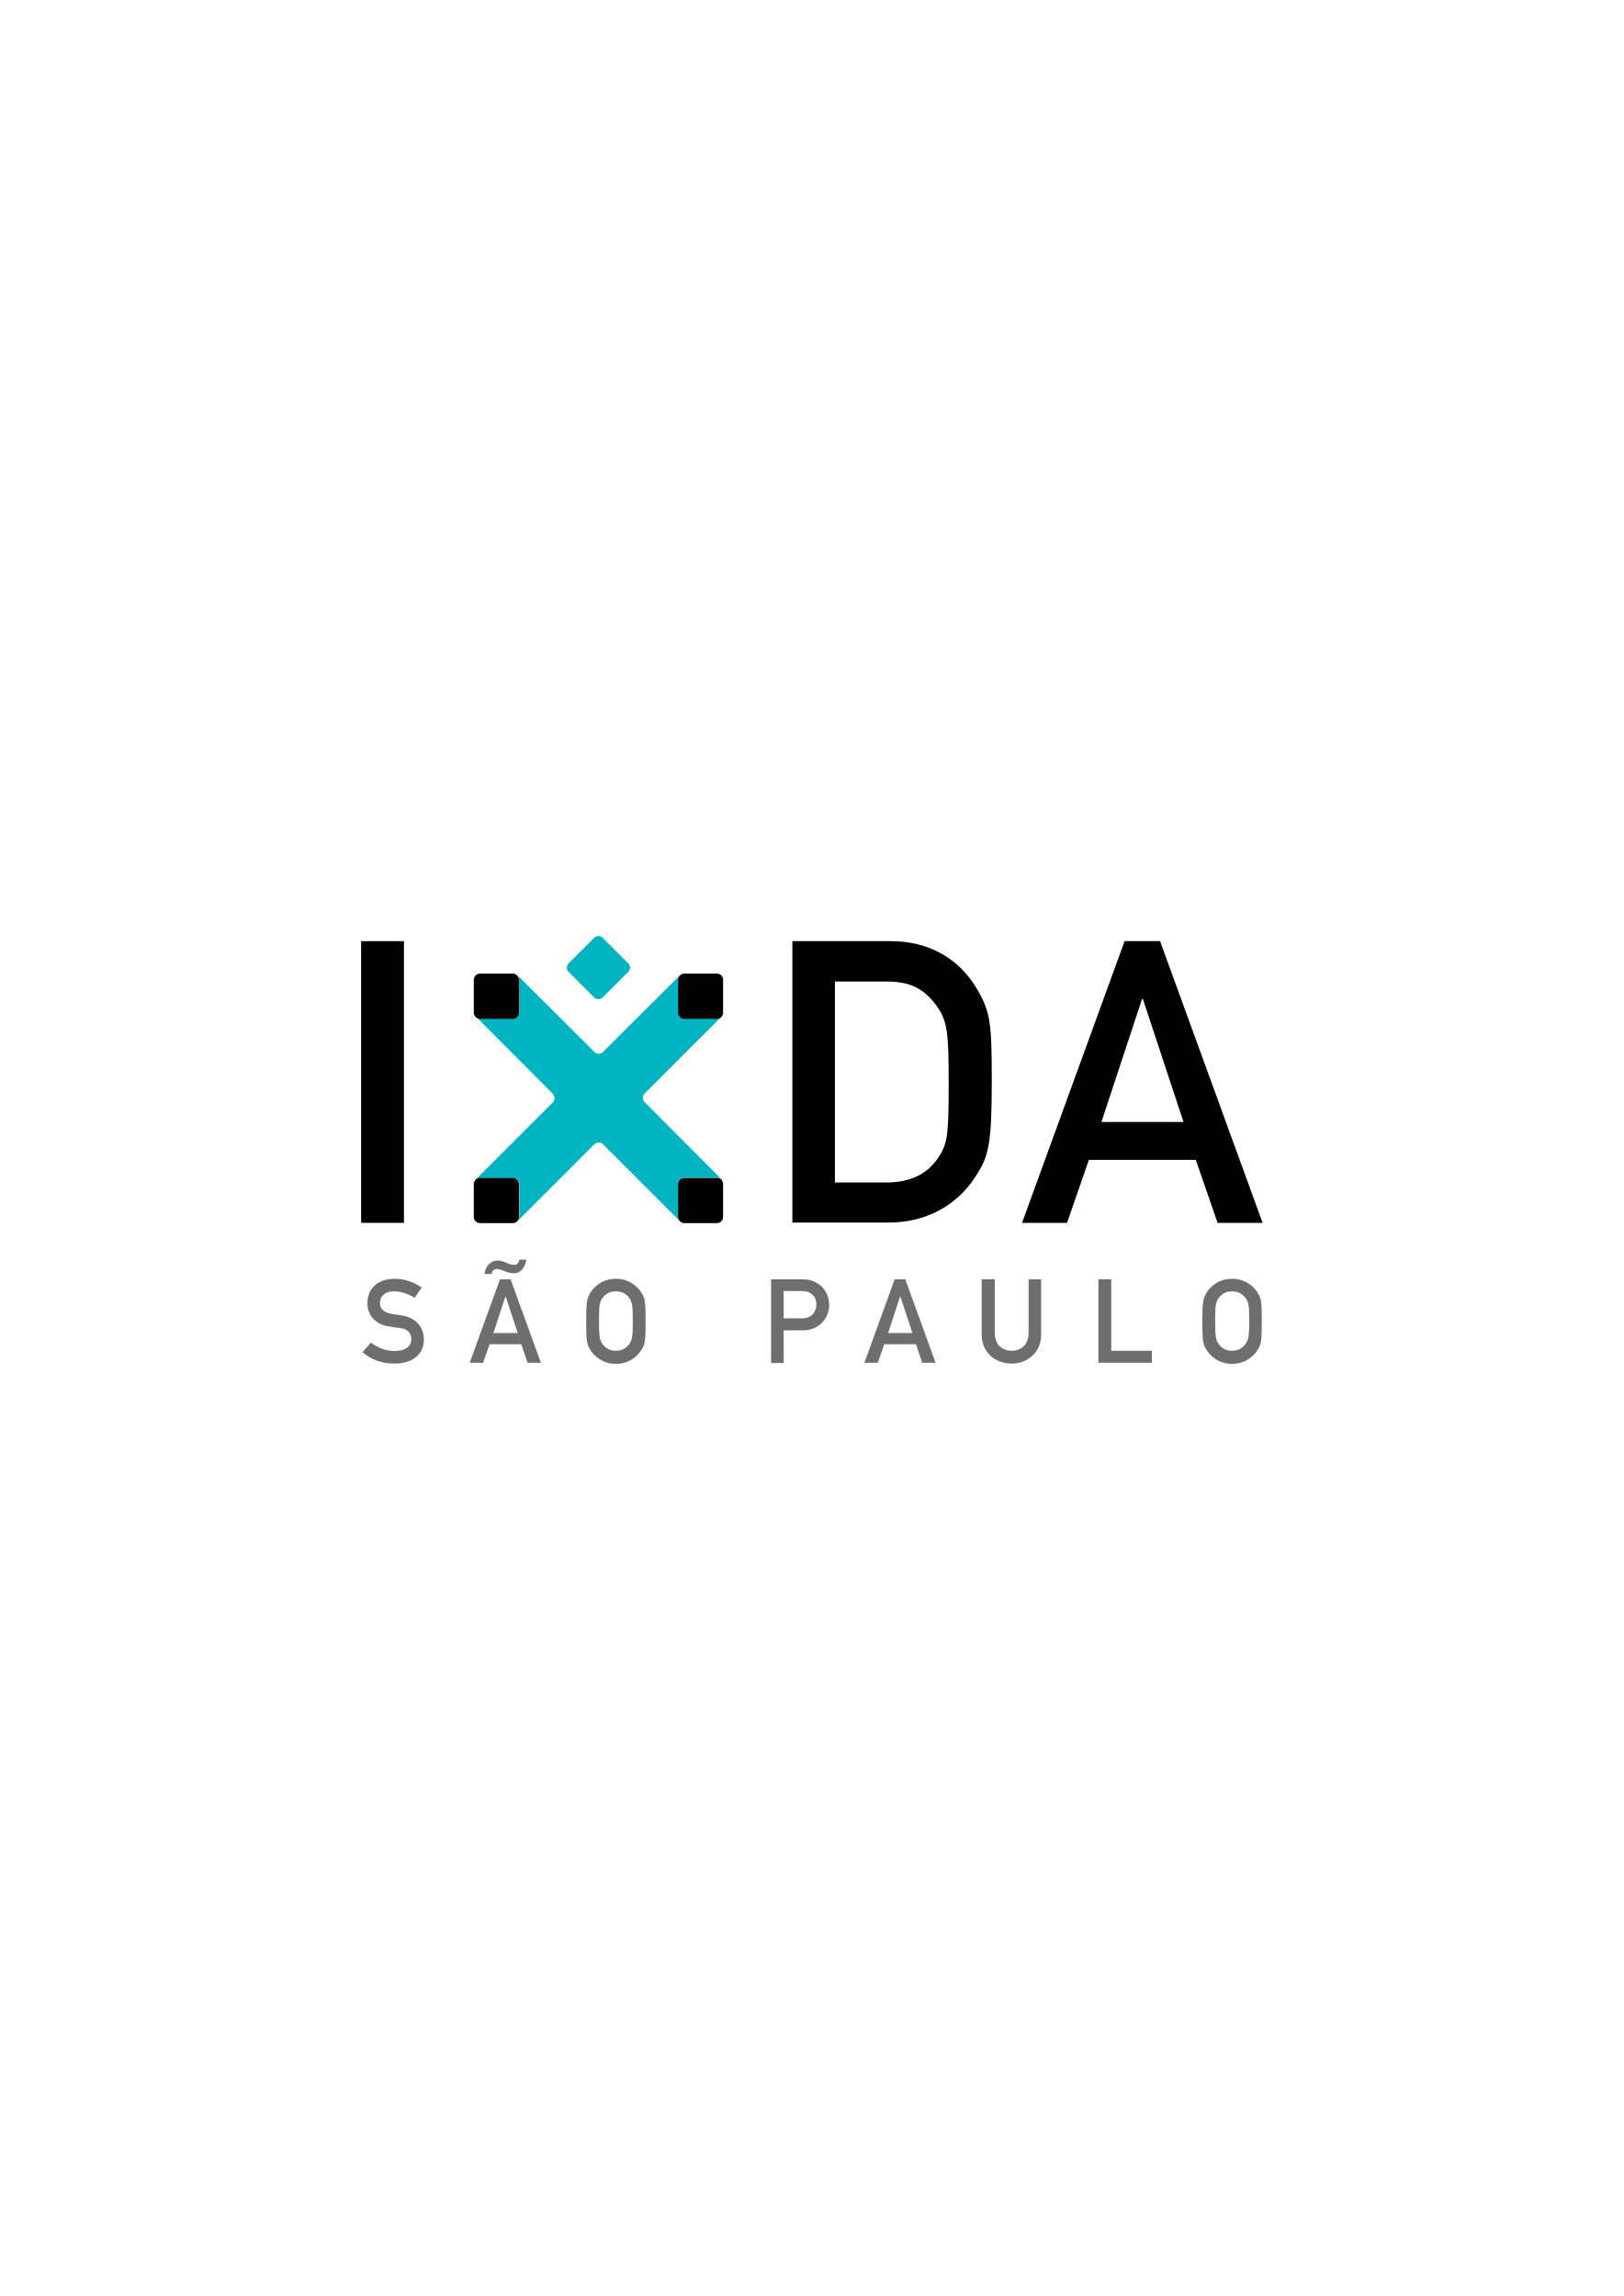
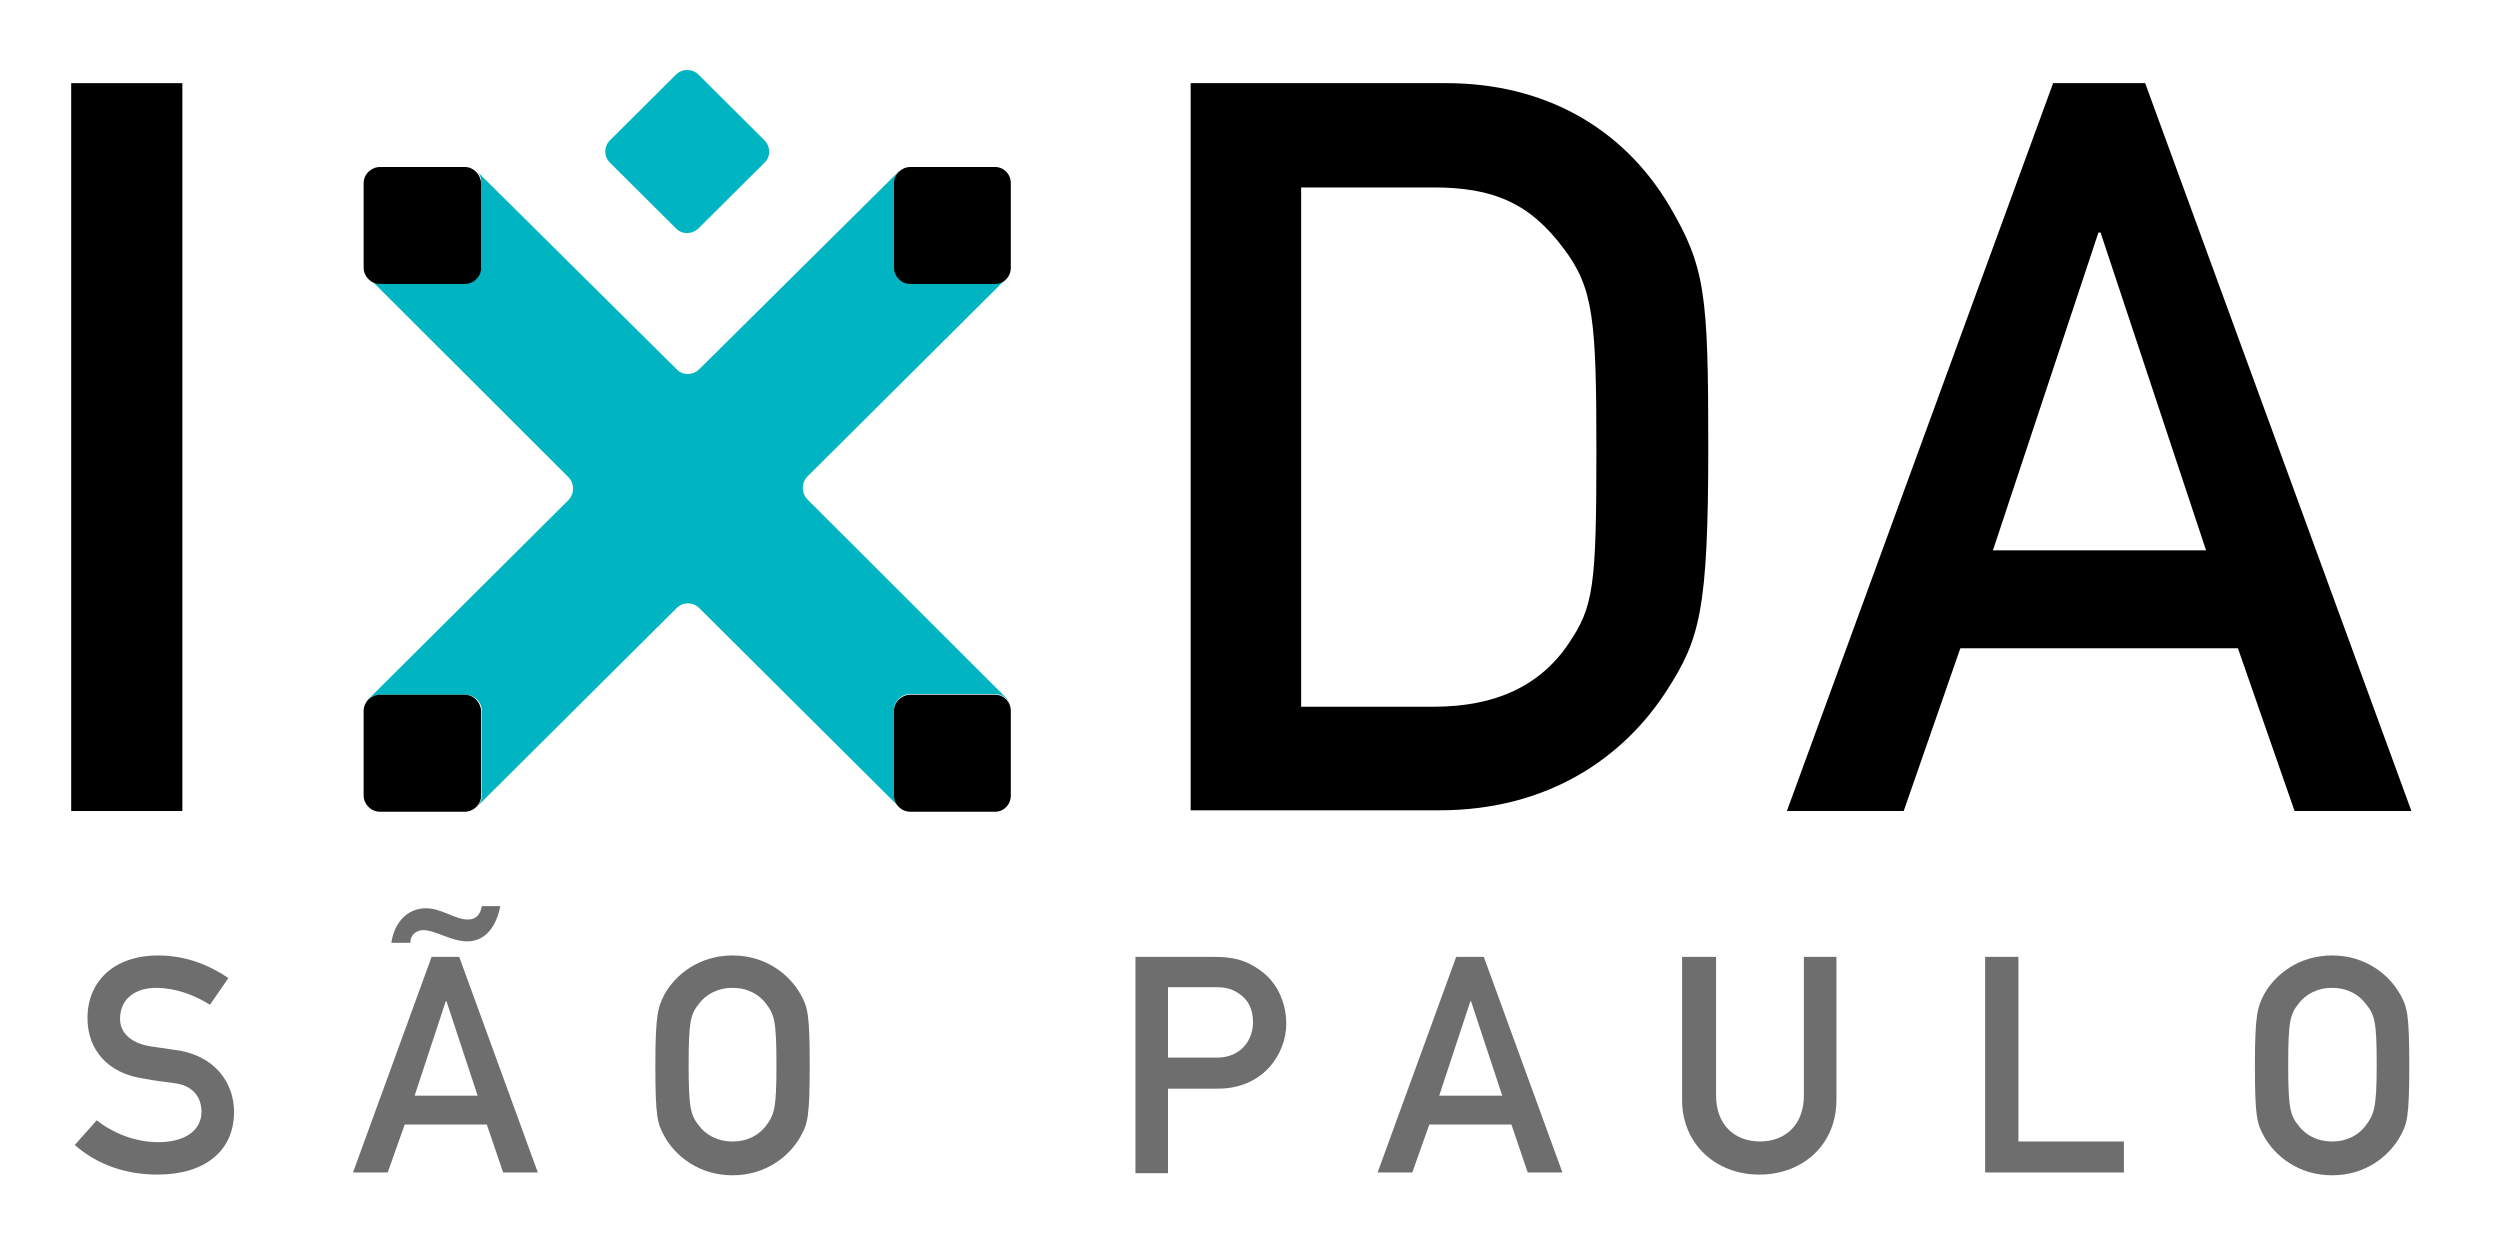
- <svg xmlns="http://www.w3.org/2000/svg" version="1.1" id="Layer_1" x="0px" y="0px" viewBox="0 0 595.3 841.9" style="enable-background:new 0 0 595.3 841.9;" xml:space="preserve">
-   <style type="text/css">
- 	.st0{fill:#00B4C2;}
- 	.st1{fill:#6E6E6E;}
- </style>
-   <path d="M132.4,345.1h15.7v103.3h-15.7V345.1z" />
-   <path d="M290.5,345.1h36.1c13.6,0,24.8,6.1,31.5,17.4c5.1,8.7,5.5,12.6,5.5,34.2c0,23.2-1.2,27.3-5.8,34.5  c-6.1,9.6-16.8,17.1-32.2,17.1h-35.1V345.1z M306.1,433.6h18.7c8.8,0,15.1-3,19.1-9c3.5-5.2,3.9-8.1,3.9-27.3  c0-18.6-0.4-23.1-4.6-28.7c-4.8-6.5-10-8.7-18.4-8.7h-18.7V433.6z" />
-   <path d="M438.4,425.3h-39.2l-8,23.1h-16.5l37.6-103.3h13l37.6,103.3h-16.5L438.4,425.3z M433.9,411.4l-14.9-45.1h-0.3l-14.9,45.1  H433.9z" />
-   <g>
-     <path class="st0" d="M221,365.7c-0.9,0.9-2.4,0.9-3.2,0l-9.3-9.3c-0.9-0.9-0.9-2.3,0-3.2l9.3-9.3c0.9-0.9,2.3-0.9,3.2,0l9.3,9.3   c0.9,0.9,0.9,2.4,0,3.2L221,365.7z" />
-   </g>
-   <g>
-     <path class="st0" d="M173.7,370.3c0,0.2,0,0.4,0,0.5V370.3z" />
-     <path class="st0" d="M186.7,448.4c0.4,0,0.7,0,1,0H186.7z" />
-     <path class="st0" d="M249.7,357.4c0,0,0.1-0.1,0.1-0.1C249.8,357.3,249.7,357.4,249.7,357.4z" />
-     <path class="st0" d="M250.5,357.1L250.5,357.1L250.5,357.1z" />
-     <path class="st0" d="M188.6,448.3c-0.2,0-0.3,0.1-0.5,0.1C188.3,448.3,188.4,448.3,188.6,448.3z" />
-     <path class="st0" d="M173.8,371.5c0,0.1,0,0.1,0,0.1C173.8,371.6,173.8,371.6,173.8,371.5z" />
-     <path class="st0" d="M173.7,434.4c0,0.3,0,0.6,0,1V434.4z" />
-     <path class="st0" d="M250.1,448.2c0.2,0.1,0.5,0.1,0.7,0.2C250.5,448.4,250.3,448.3,250.1,448.2z" />
-     <path class="st0" d="M189.5,447.7c-0.2,0.2-0.4,0.3-0.6,0.4C189.1,448.1,189.3,447.9,189.5,447.7z" />
-     <path class="st0" d="M265.1,434.2v1.2C265.1,435,265.1,434.6,265.1,434.2z" />
-     <path class="st0" d="M252.2,448.4H251C251.4,448.4,251.7,448.4,252.2,448.4z" />
-     <path class="st0" d="M248.6,446.1v-12c0-1.2,1-2.3,2.3-2.3h12c0.9,0,1.7,0.6,2.1,1.4c-0.1-0.3-0.3-0.5-0.5-0.8l-28.1-28.2   c-0.9-0.9-0.9-2.4,0-3.3l27.9-27.9c0.1-0.1,0.1-0.2,0.2-0.2c-0.4,0.4-0.9,0.6-1.5,0.6h-12c-1.2,0-2.3-1-2.3-2.3v-12   c0-0.6,0.3-1.1,0.6-1.5c-0.1,0-0.1,0.1-0.1,0.1l-28.1,28c-0.9,0.9-2.4,0.9-3.2,0l-28.1-28c0,0-0.1,0-0.1-0.1   c0.4,0.4,0.6,0.9,0.6,1.5v12c0,1.2-1,2.3-2.3,2.3h-12c-0.6,0-1.1-0.3-1.5-0.6c0,0,0,0,0.1,0.1l28,28.1c0.9,0.9,0.9,2.4,0,3.3   l-28.1,28.1c-0.3,0.3-0.4,0.5-0.5,0.8c0.4-0.8,1.1-1.3,2.1-1.3h12c1.2,0,2.3,1,2.3,2.3v12c0,0.6-0.3,1.2-0.7,1.6c0,0,0.1,0,0.1-0.1   l28.1-28.1c0.9-0.9,2.3-0.9,3.2,0l28.1,28.1c0.3,0.3,0.5,0.4,0.8,0.5C249.2,447.8,248.6,447,248.6,446.1z" />
-     <path class="st0" d="M264.9,433.3c0.1,0.3,0.2,0.5,0.2,0.9C265.1,433.8,265,433.5,264.9,433.3z" />
-     <path class="st0" d="M173.9,433.4c-0.1,0.2-0.1,0.4-0.1,0.7C173.7,433.8,173.8,433.6,173.9,433.4z" />
-   </g>
-   <g>
-     <path d="M188,357h-12c-1.2,0-2.3,1-2.3,2.3v12c0,1.2,1,2.3,2.3,2.3h12c1.2,0,2.3-1,2.3-2.3v-12C190.2,358,189.2,357,188,357z" />
-     <path d="M262.9,357h-12c-1.2,0-2.3,1-2.3,2.3v12c0,1.2,1,2.3,2.3,2.3h12c1.2,0,2.2-1,2.2-2.3v-12C265.1,358,264.1,357,262.9,357z" />
-     <path d="M188,431.9h-12c-1.2,0-2.3,1-2.3,2.3v12c0,1.2,1,2.3,2.3,2.3h12c1.2,0,2.3-1,2.3-2.3v-12   C190.2,432.9,189.2,431.9,188,431.9z" />
-     <path d="M262.9,431.9h-12c-1.2,0-2.3,1-2.3,2.3v12c0,1.2,1,2.3,2.3,2.3h12c1.2,0,2.2-1,2.2-2.3v-12   C265.1,432.9,264.1,431.9,262.9,431.9z" />
-   </g>
-   <g>
-     <path class="st1" d="M136,492.3c2.3,1.8,5.4,3.1,8.7,3.1c3.8,0,6.1-1.7,6.1-4.3c0-2.1-1.2-3.8-4-4.1c-1.4-0.2-2.5-0.3-4-0.6   c-5.3-0.7-8.1-4.2-8.1-8.6c0-5.2,3.7-8.9,10-8.9c3.8,0,7.1,1.3,9.9,3.2l-2.6,3.8c-2.2-1.4-4.9-2.4-7.6-2.4c-2.9,0-5.1,1.5-5.1,4.4   c0,1.7,1.2,3.4,4.3,3.9c0.8,0.1,2,0.3,3.4,0.5c5.7,0.7,8.4,4.7,8.4,8.8c0,5.6-4.2,8.9-10.8,8.9c-4.5,0-8.5-1.4-11.7-4.2L136,492.3z   " />
-     <path class="st1" d="M191.1,492.9h-11.6l-2.4,6.8h-4.9l11.1-30.6h3.9l11.1,30.6h-4.9L191.1,492.9z M177.6,467.2c0.4-3,2.3-5,4.9-5   c2.2,0,4.1,1.6,5.9,1.6c0.8,0,1.7-0.3,2-1.9h2.6c-0.5,2.6-1.9,5-4.7,5c-2.2,0-4.5-1.6-6.2-1.6c-0.6,0-1.8,0.4-1.8,1.8H177.6z    M189.8,488.8l-4.4-13.4h-0.1l-4.4,13.4H189.8z" />
-     <path class="st1" d="M216.2,474.4c1.5-2.7,4.8-5.5,9.6-5.5c4.8,0,8.1,2.8,9.6,5.5c1,1.8,1.3,2.7,1.3,10.1c0,7.4-0.3,8.3-1.3,10.1   c-1.5,2.7-4.8,5.5-9.6,5.5c-4.8,0-8.1-2.8-9.6-5.5c-1-1.8-1.3-2.7-1.3-10.1C214.9,477.1,215.3,476.2,216.2,474.4z M221.1,493.1   c0.9,1.2,2.5,2.2,4.7,2.2c2.2,0,3.8-1,4.7-2.2c1.2-1.6,1.5-2.4,1.5-8.7c0-6.3-0.3-7.1-1.5-8.7c-0.9-1.2-2.5-2.2-4.7-2.2   c-2.2,0-3.8,1-4.7,2.2c-1.2,1.5-1.5,2.4-1.5,8.7C219.6,490.7,219.9,491.6,221.1,493.1z" />
-     <path class="st1" d="M282.7,469.1h11.1c2.4,0,4.5,0.3,6.9,2.2c1.8,1.4,3.3,4,3.3,7.3c0,4.3-3.3,9.2-9.6,9.2h-7.1v12h-4.6V469.1z    M287.3,483.4h6.9c3.4,0,5.1-2.5,5.1-5c0-2.1-0.8-3.3-2-4.1c-1-0.7-2-0.9-3.3-0.9h-6.7V483.4z" />
-     <path class="st1" d="M335.8,492.9h-11.6l-2.4,6.8h-4.9l11.1-30.6h3.9l11.1,30.6h-4.9L335.8,492.9z M334.5,488.8l-4.4-13.4H330   l-4.4,13.4H334.5z" />
-     <path class="st1" d="M360.1,469.1h4.6v19.7c0,4.2,2.7,6.5,6.2,6.5c3.5,0,6.2-2.3,6.2-6.5v-19.7h4.6v20.3c0,6.4-4.8,10.6-10.9,10.6   c-6.1,0-10.9-4.3-10.9-10.6V469.1z" />
-     <path class="st1" d="M402.8,469.1h4.6v26.2h14.9v4.4h-19.6V469.1z" />
-     <path class="st1" d="M442.1,474.4c1.5-2.7,4.8-5.5,9.6-5.5c4.8,0,8.1,2.8,9.6,5.5c1,1.8,1.3,2.7,1.3,10.1c0,7.4-0.3,8.3-1.3,10.1   c-1.5,2.7-4.8,5.5-9.6,5.5c-4.8,0-8.1-2.8-9.6-5.5c-1-1.8-1.3-2.7-1.3-10.1C440.8,477.1,441.2,476.2,442.1,474.4z M447,493.1   c0.9,1.2,2.5,2.2,4.7,2.2c2.2,0,3.8-1,4.7-2.2c1.2-1.6,1.6-2.4,1.6-8.7c0-6.3-0.3-7.1-1.6-8.7c-0.9-1.2-2.5-2.2-4.7-2.2   c-2.2,0-3.8,1-4.7,2.2c-1.2,1.5-1.5,2.4-1.5,8.7C445.5,490.7,445.8,491.6,447,493.1z" />
+ <svg xmlns="http://www.w3.org/2000/svg" width="256px" height="127px" viewBox="0 0 256 127" version="1.1">
+   <defs />
+   <g id="Page-1" stroke="none" stroke-width="1" fill="none" fill-rule="evenodd">
+     <g id="256">
+       <g id="ixda-logo" transform="translate(7, 7)">
+         <path d="M0.29,1.515 L11.674,1.515 L11.674,76.048 L0.29,76.048 L0.29,1.515 L0.29,1.515 Z" id="Shape" fill="#000000" />
+         <path d="M114.924,1.515 L141.1,1.515 C150.961,1.515 159.082,5.916 163.94,14.07 C167.637,20.347 167.927,23.161 167.927,38.746 C167.927,55.485 167.057,58.443 163.722,63.638 C159.299,70.565 151.541,75.976 140.375,75.976 L114.924,75.976 L114.924,1.515 L114.924,1.515 Z M126.236,65.37 L139.795,65.37 C146.175,65.37 150.743,63.205 153.644,58.876 C156.181,55.124 156.471,53.032 156.471,39.178 C156.471,25.758 156.181,22.511 153.136,18.471 C149.656,13.781 145.885,12.194 139.795,12.194 L126.236,12.194 L126.236,65.37 L126.236,65.37 Z" id="Shape" fill="#000000" />
+         <path d="M222.163,59.381 L193.74,59.381 L187.94,76.048 L175.976,76.048 L203.239,1.515 L212.665,1.515 L239.927,76.048 L227.964,76.048 L222.163,59.381 L222.163,59.381 Z M218.9,49.352 L208.097,16.811 L207.879,16.811 L197.076,49.352 L218.9,49.352 L218.9,49.352 Z" id="Shape" fill="#000000" />
+         <path d="M64.532,16.378 C63.879,17.028 62.792,17.028 62.211,16.378 L55.468,9.668 C54.816,9.019 54.816,8.009 55.468,7.359 L62.211,0.649 C62.864,2.07056594e-14 63.879,2.07056594e-14 64.532,0.649 L71.275,7.359 C71.927,8.009 71.927,9.091 71.275,9.668 L64.532,16.378 L64.532,16.378 Z" id="Shape" fill="#00B4C2" />
+         <g id="Group" transform="translate(29.7281, 10.10127)" fill="#00B4C2">
+           <path id="Shape" d="M0.508,9.596 L0.508,9.957 L0.508,9.596 L0.508,9.596 Z" />
+           <path id="Shape" d="M9.934,65.947 L10.659,65.947 L9.934,65.947 L9.934,65.947 Z" />
+           <path id="Shape" d="M55.613,0.316 L55.713,0.216 C55.713,0.216 55.613,0.316 55.613,0.316 L55.613,0.316 Z" />
+           <path id="Shape" d="M11.311,65.875 C11.166,65.875 11.094,65.975 10.949,65.975 C11.094,65.875 11.166,65.875 11.311,65.875 L11.311,65.875 Z" />
+           <path id="Shape" d="M0.58,10.462 L0.58,10.562 C0.58,10.562 0.58,10.562 0.58,10.462 L0.58,10.462 Z" />
+           <path id="Shape" d="M0.508,55.846 L0.508,56.567 L0.508,55.846 L0.508,55.846 Z" />
+           <path id="Shape" d="M55.903,65.803 C56.048,65.875 56.266,65.875 56.411,65.947 C56.193,65.947 56.048,65.875 55.903,65.803 L55.903,65.803 Z" />
+           <path id="Shape" d="M11.964,65.442 C11.819,65.586 11.674,65.658 11.529,65.73 C11.674,65.73 11.819,65.586 11.964,65.442 L11.964,65.442 Z" />
+           <path id="Shape" d="M66.779,55.701 L66.779,56.567 L66.779,55.701 L66.779,55.701 Z" />
+           <path id="Shape" d="M57.426,65.947 L56.556,65.947 L57.426,65.947 L57.426,65.947 Z" />
+           <path d="M54.816,64.287 L54.816,55.629 C54.816,54.763 55.541,53.97 56.483,53.97 L65.184,53.97 C65.837,53.97 66.417,54.403 66.707,54.98 C66.634,54.763 66.489,54.619 66.344,54.403 L45.97,34.056 C45.317,33.406 45.317,32.324 45.97,31.675 L66.199,11.544 C66.272,11.472 66.272,11.4 66.344,11.4 C66.054,11.689 65.692,11.833 65.257,11.833 L56.556,11.833 C55.686,11.833 54.888,11.111 54.888,10.173 L54.888,1.515 C54.888,1.082 55.106,0.722 55.323,0.433 C55.251,0.433 55.251,0.505 55.251,0.505 L34.876,20.708 C34.224,21.357 33.136,21.357 32.556,20.708 L12.181,0.505 C12.181,0.505 12.109,0.505 12.109,0.433 C12.399,0.722 12.544,1.082 12.544,1.515 L12.544,10.173 C12.544,11.039 11.819,11.833 10.876,11.833 L2.175,11.833 C1.74,11.833 1.378,11.616 1.088,11.4 C1.088,11.4 1.088,11.4 1.16,11.472 L21.462,31.747 C22.115,32.396 22.115,33.478 21.462,34.128 L1.088,54.403 C0.87,54.619 0.798,54.763 0.725,54.98 C1.015,54.403 1.523,54.042 2.248,54.042 L10.949,54.042 C11.819,54.042 12.616,54.763 12.616,55.701 L12.616,64.359 C12.616,64.792 12.399,65.225 12.109,65.514 C12.109,65.514 12.181,65.514 12.181,65.442 L32.556,45.167 C33.208,44.518 34.224,44.518 34.876,45.167 L55.251,65.442 C55.468,65.658 55.613,65.73 55.831,65.803 C55.251,65.514 54.816,64.937 54.816,64.287 L54.816,64.287 Z" id="Shape" />
+           <path id="Shape" d="M66.634,55.052 C66.707,55.268 66.779,55.413 66.779,55.701 C66.779,55.413 66.707,55.196 66.634,55.052 L66.634,55.052 Z" />
+           <path id="Shape" d="M0.653,55.124 C0.58,55.268 0.58,55.413 0.58,55.629 C0.508,55.413 0.58,55.268 0.653,55.124 L0.653,55.124 Z" />
+         </g>
+         <g id="Group" transform="translate(29.7281, 10.10127)" fill="#000000">
+           <path d="M10.876,0 L2.175,0 C1.305,0 0.508,0.722 0.508,1.659 L0.508,10.318 C0.508,11.184 1.233,11.977 2.175,11.977 L10.876,11.977 C11.746,11.977 12.544,11.256 12.544,10.318 L12.544,1.659 C12.471,0.722 11.746,0 10.876,0 L10.876,0 Z" id="Shape" />
+           <path d="M65.184,0 L56.483,0 C55.613,0 54.816,0.722 54.816,1.659 L54.816,10.318 C54.816,11.184 55.541,11.977 56.483,11.977 L65.184,11.977 C66.054,11.977 66.779,11.256 66.779,10.318 L66.779,1.659 C66.779,0.722 66.054,0 65.184,0 L65.184,0 Z" id="Shape" />
+           <path d="M10.876,54.042 L2.175,54.042 C1.305,54.042 0.508,54.763 0.508,55.701 L0.508,64.359 C0.508,65.225 1.233,66.019 2.175,66.019 L10.876,66.019 C11.746,66.019 12.544,65.297 12.544,64.359 L12.544,55.701 C12.471,54.763 11.746,54.042 10.876,54.042 L10.876,54.042 Z" id="Shape" />
+           <path d="M65.184,54.042 L56.483,54.042 C55.613,54.042 54.816,54.763 54.816,55.701 L54.816,64.359 C54.816,65.225 55.541,66.019 56.483,66.019 L65.184,66.019 C66.054,66.019 66.779,65.297 66.779,64.359 L66.779,55.701 C66.779,54.763 66.054,54.042 65.184,54.042 L65.184,54.042 Z" id="Shape" />
+         </g>
+         <g id="Group" transform="translate(0, 85.13924)" fill="#6E6E6E">
+           <path d="M2.9,22.584 C4.568,23.882 6.816,24.82 9.208,24.82 C11.964,24.82 13.631,23.594 13.631,21.718 C13.631,20.203 12.761,18.976 10.731,18.759 C9.716,18.615 8.918,18.543 7.831,18.327 C3.988,17.822 1.958,15.296 1.958,12.122 C1.958,8.37 4.64,5.7 9.208,5.7 C11.964,5.7 14.356,6.638 16.387,8.009 L14.502,10.751 C12.906,9.741 10.949,9.019 8.991,9.019 C6.888,9.019 5.293,10.101 5.293,12.194 C5.293,13.42 6.163,14.647 8.411,15.008 C8.991,15.08 9.861,15.224 10.876,15.368 C15.009,15.873 16.967,18.759 16.967,21.718 C16.967,25.758 13.921,28.139 9.136,28.139 C5.873,28.139 2.973,27.129 0.653,25.109 L2.9,22.584 L2.9,22.584 Z" id="Shape" />
+           <path d="M42.852,23.016 L34.441,23.016 L32.701,27.923 L29.148,27.923 L37.196,5.844 L40.024,5.844 L48.073,27.923 L44.52,27.923 L42.852,23.016 L42.852,23.016 Z M33.063,4.473 C33.353,2.309 34.731,0.866 36.616,0.866 C38.211,0.866 39.589,2.02 40.894,2.02 C41.474,2.02 42.127,1.804 42.344,0.649 L44.23,0.649 C43.867,2.525 42.852,4.257 40.822,4.257 C39.227,4.257 37.559,3.103 36.326,3.103 C35.891,3.103 35.021,3.391 35.021,4.401 L33.063,4.401 L33.063,4.473 Z M41.909,20.058 L38.719,10.39 L38.647,10.39 L35.456,20.058 L41.909,20.058 L41.909,20.058 Z" id="Shape" />
+           <path d="M61.051,9.668 C62.139,7.72 64.532,5.7 68.012,5.7 C71.492,5.7 73.885,7.72 74.973,9.668 C75.698,10.967 75.915,11.616 75.915,16.956 C75.915,22.295 75.698,22.944 74.973,24.243 C73.885,26.191 71.492,28.211 68.012,28.211 C64.532,28.211 62.139,26.191 61.051,24.243 C60.326,22.944 60.109,22.295 60.109,16.956 C60.109,11.616 60.399,10.967 61.051,9.668 L61.051,9.668 Z M64.604,23.161 C65.257,24.027 66.417,24.748 68.012,24.748 C69.607,24.748 70.767,24.027 71.42,23.161 C72.29,22.006 72.508,21.429 72.508,16.884 C72.508,12.338 72.29,11.761 71.42,10.606 C70.767,9.741 69.607,9.019 68.012,9.019 C66.417,9.019 65.257,9.741 64.604,10.606 C63.734,11.689 63.517,12.338 63.517,16.884 C63.517,21.429 63.734,22.078 64.604,23.161 L64.604,23.161 Z" id="Shape" />
+           <path d="M109.269,5.844 L117.317,5.844 C119.057,5.844 120.58,6.061 122.32,7.432 C123.625,8.442 124.713,10.318 124.713,12.699 C124.713,15.801 122.32,19.337 117.752,19.337 L112.604,19.337 L112.604,27.995 L109.269,27.995 L109.269,5.844 L109.269,5.844 Z M112.604,16.162 L117.607,16.162 C120.073,16.162 121.305,14.358 121.305,12.554 C121.305,11.039 120.725,10.173 119.855,9.596 C119.13,9.091 118.405,8.947 117.462,8.947 L112.604,8.947 L112.604,16.162 L112.604,16.162 Z" id="Shape" />
+           <path d="M147.77,23.016 L139.36,23.016 L137.619,27.923 L134.066,27.923 L142.115,5.844 L144.943,5.844 L152.991,27.923 L149.438,27.923 L147.77,23.016 L147.77,23.016 Z M146.828,20.058 L143.637,10.39 L143.565,10.39 L140.375,20.058 L146.828,20.058 L146.828,20.058 Z" id="Shape" />
+           <path d="M165.39,5.844 L168.725,5.844 L168.725,20.058 C168.725,23.089 170.683,24.748 173.221,24.748 C175.758,24.748 177.716,23.089 177.716,20.058 L177.716,5.844 L181.051,5.844 L181.051,20.491 C181.051,25.109 177.571,28.139 173.148,28.139 C168.725,28.139 165.245,25.037 165.245,20.491 L165.245,5.844 L165.39,5.844 Z" id="Shape" />
+           <path d="M196.35,5.844 L199.686,5.844 L199.686,24.748 L210.489,24.748 L210.489,27.923 L196.278,27.923 L196.278,5.844 L196.35,5.844 Z" id="Shape" />
+           <path d="M224.846,9.668 C225.934,7.72 228.326,5.7 231.807,5.7 C235.287,5.7 237.68,7.72 238.767,9.668 C239.492,10.967 239.71,11.616 239.71,16.956 C239.71,22.295 239.492,22.944 238.767,24.243 C237.68,26.191 235.287,28.211 231.807,28.211 C228.326,28.211 225.934,26.191 224.846,24.243 C224.121,22.944 223.903,22.295 223.903,16.956 C223.903,11.616 224.193,10.967 224.846,9.668 L224.846,9.668 Z M228.399,23.161 C229.051,24.027 230.211,24.748 231.807,24.748 C233.402,24.748 234.562,24.027 235.215,23.161 C236.085,22.006 236.375,21.429 236.375,16.884 C236.375,12.338 236.157,11.761 235.215,10.606 C234.562,9.741 233.402,9.019 231.807,9.019 C230.211,9.019 229.051,9.741 228.399,10.606 C227.529,11.689 227.311,12.338 227.311,16.884 C227.311,21.429 227.529,22.078 228.399,23.161 L228.399,23.161 Z" id="Shape" />
+         </g>
+       </g>
+     </g>
  </g>
</svg>
